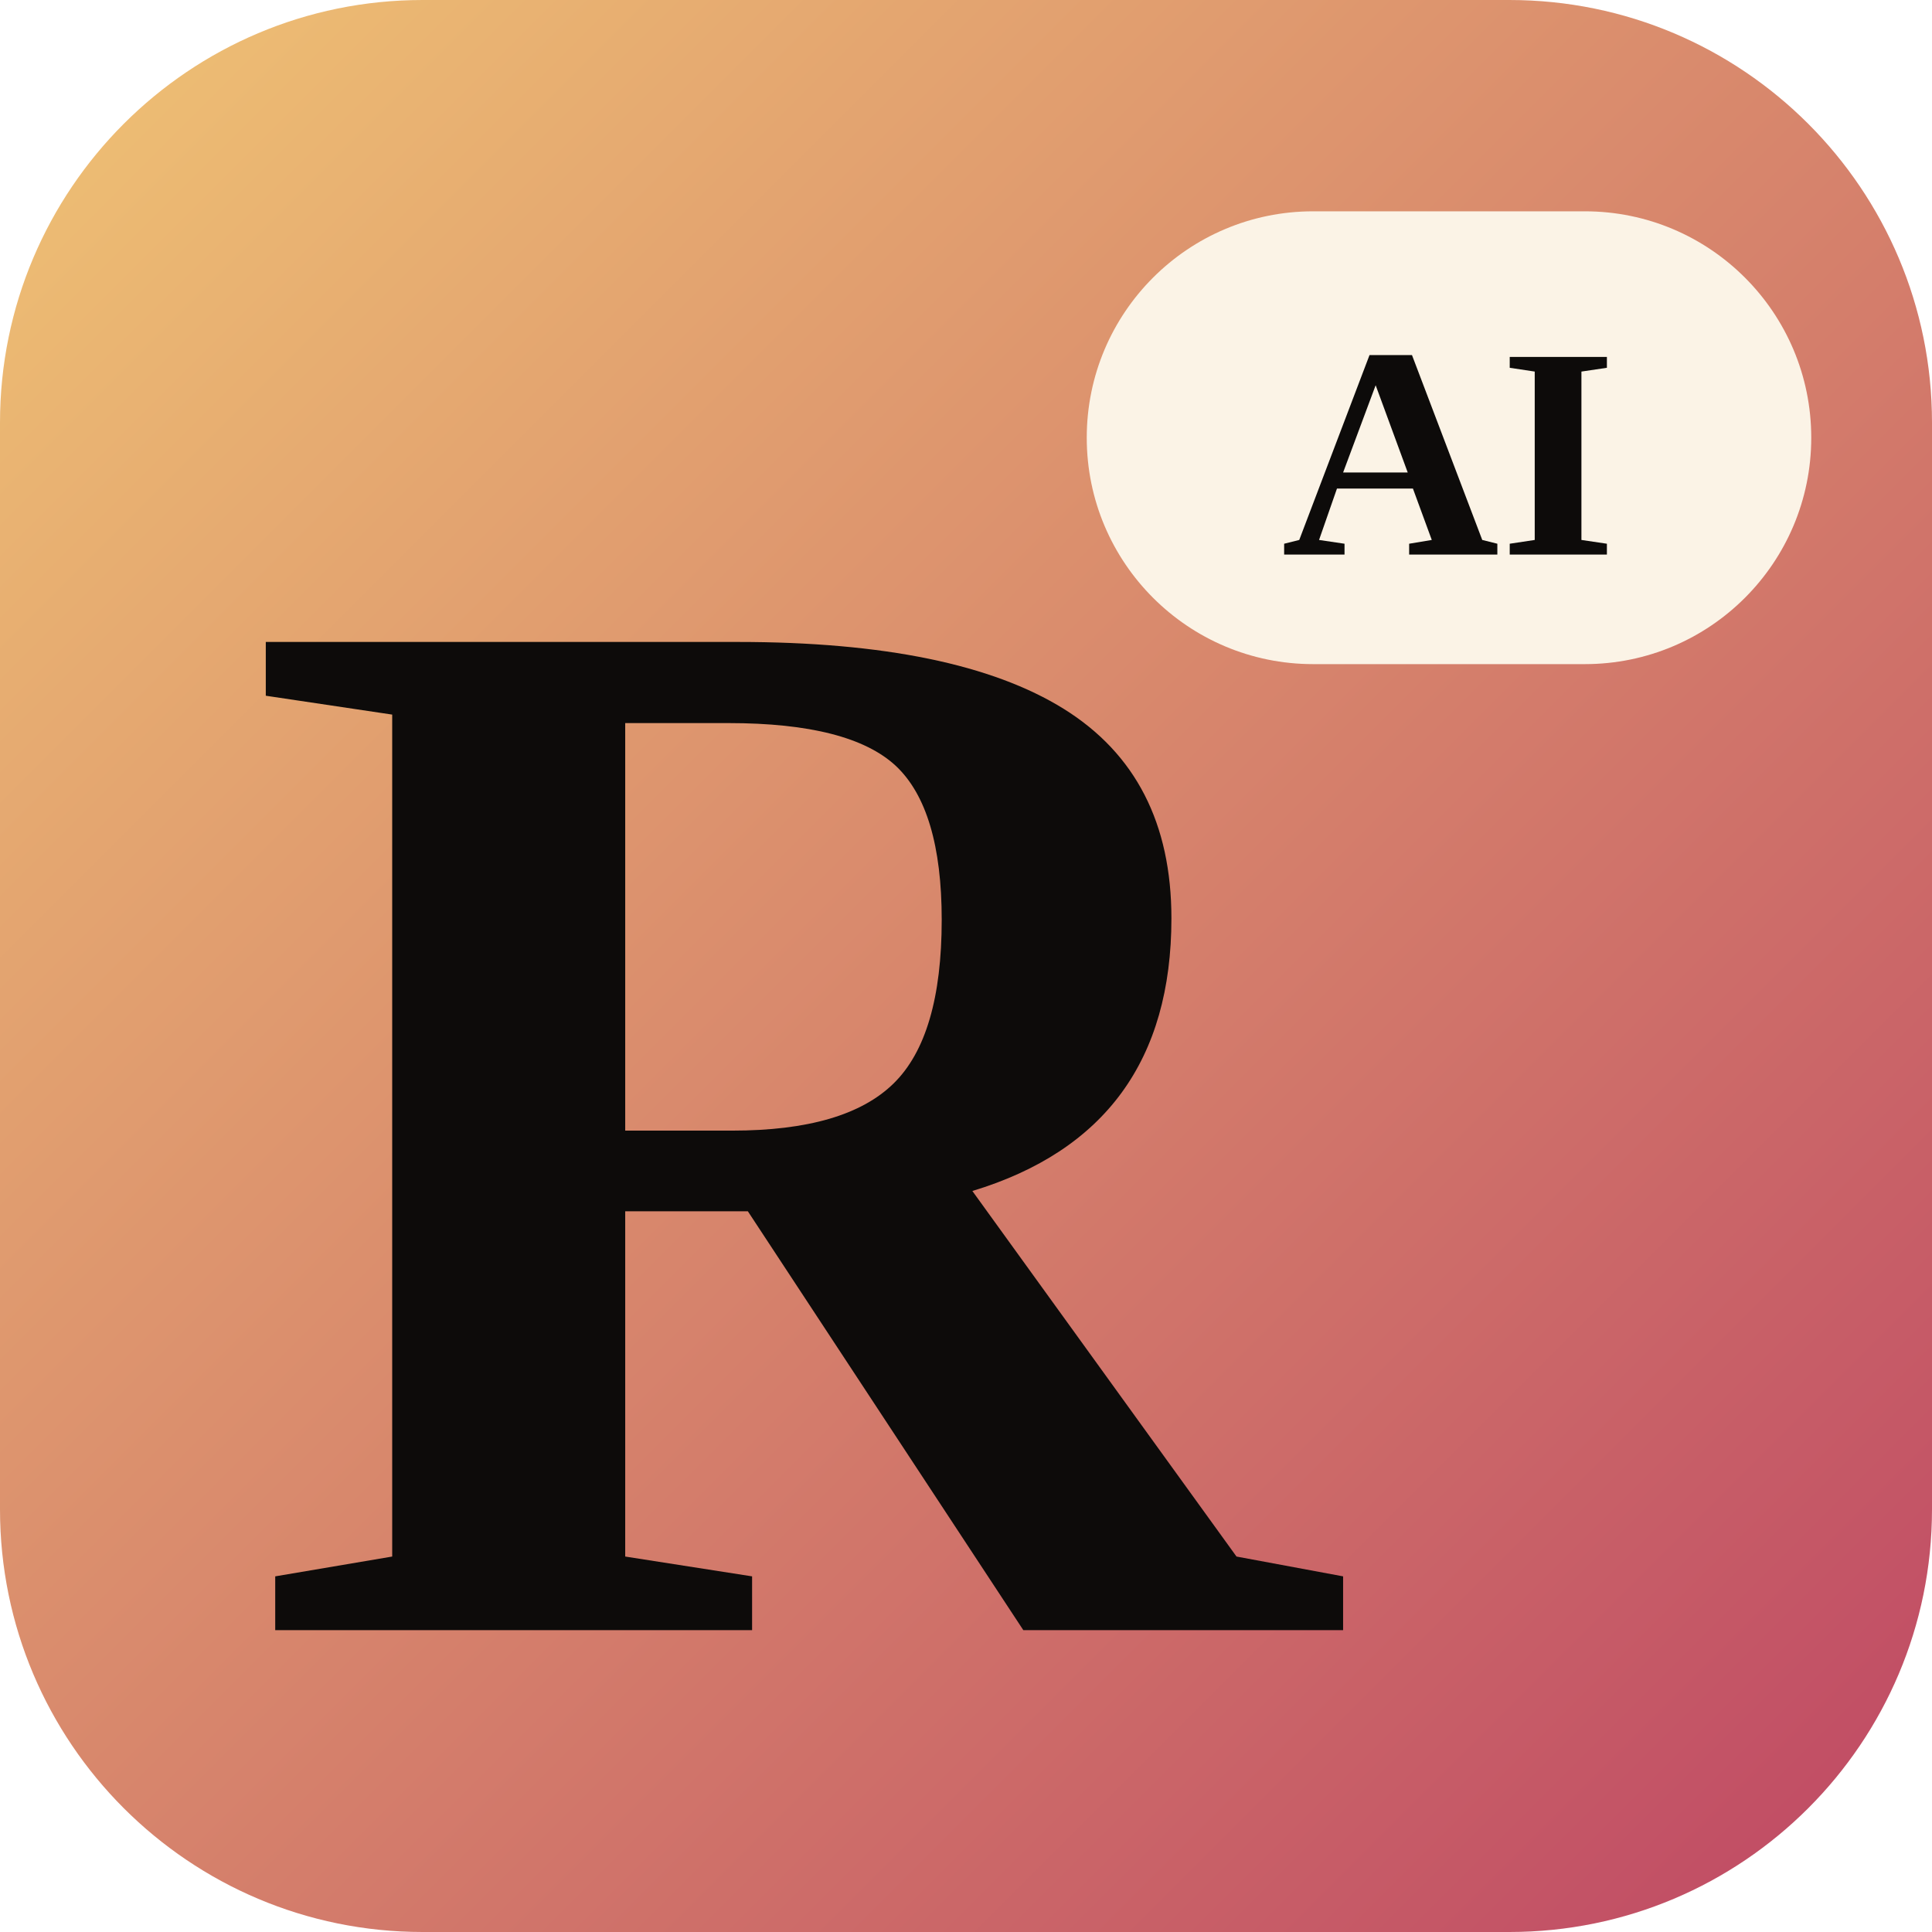
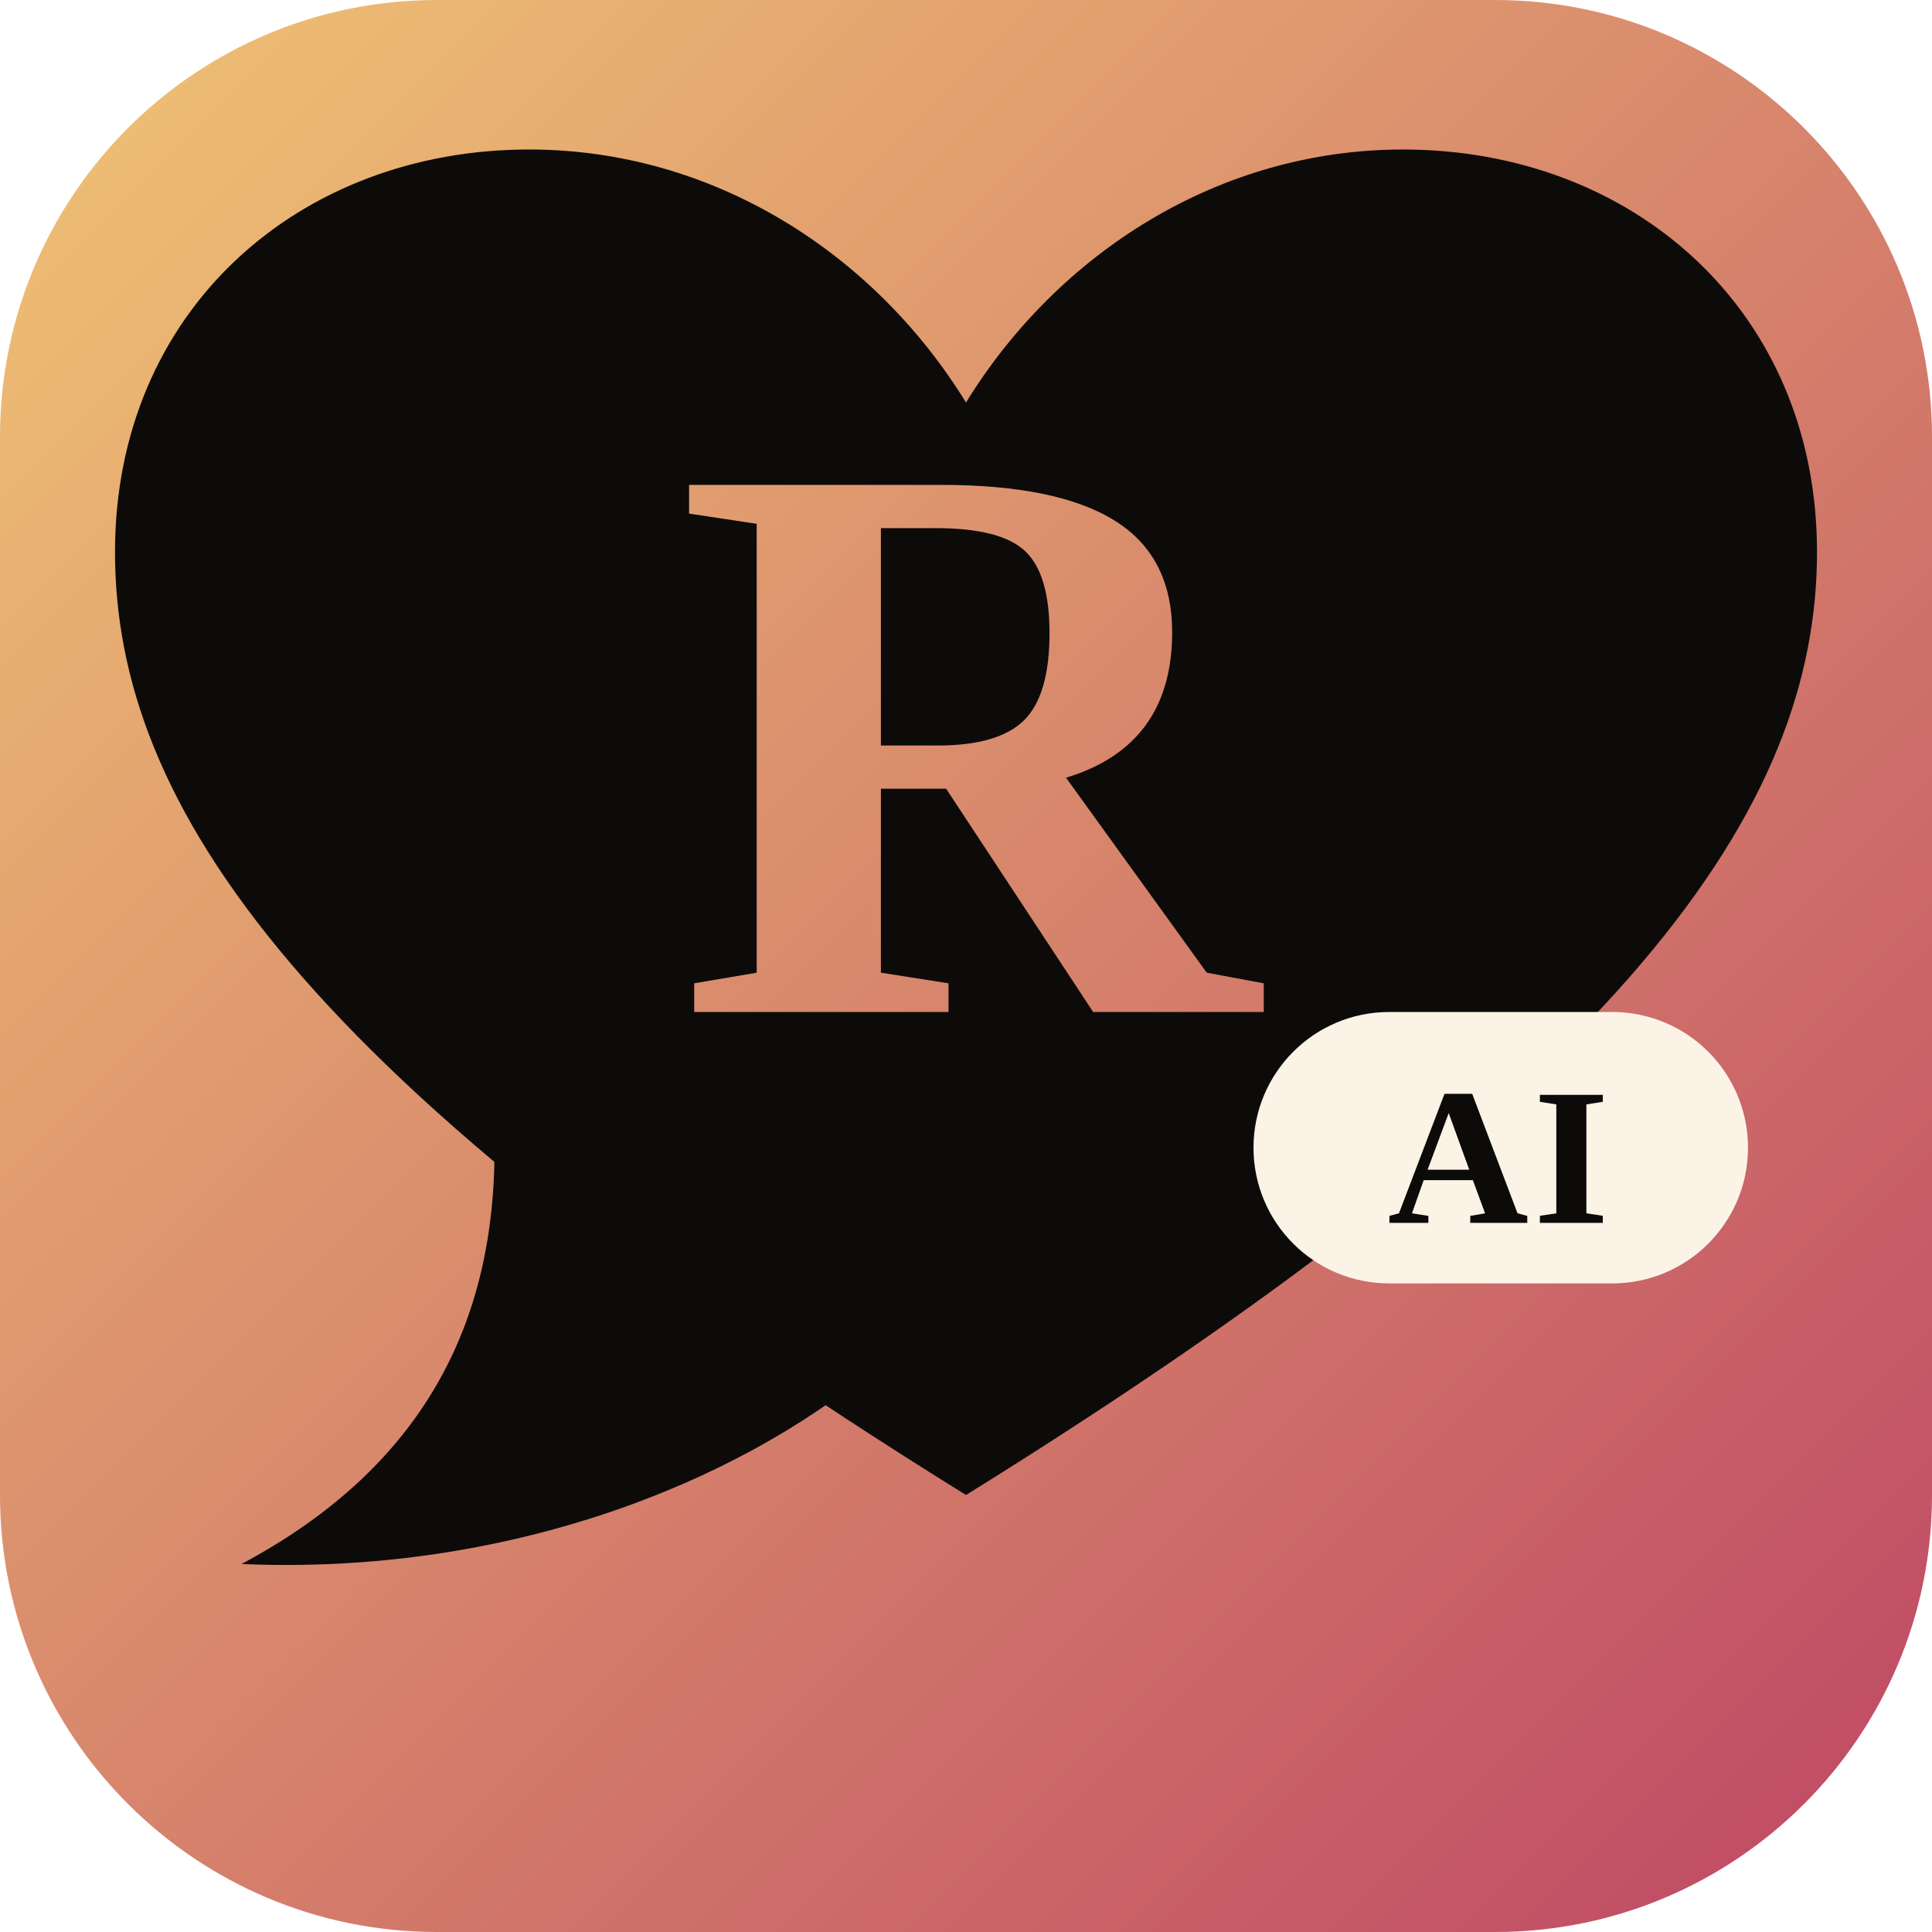
- <svg xmlns="http://www.w3.org/2000/svg" viewBox="0 0 64 64">
+ <svg xmlns="http://www.w3.org/2000/svg" viewBox="120 150 840 840" width="840" height="840">
  <defs>
-     <linearGradient id="g" x1="0%" y1="0%" x2="100%" y2="100%">
-       <stop offset="0%" stop-color="rgb(240,196,116)" />
-       <stop offset="100%" stop-color="rgb(190,70,100)" />
+     <linearGradient id="g" gradientUnits="userSpaceOnUse" x1="120" y1="150" x2="960" y2="990">
+       <stop offset="0" stop-color="rgb(240,196,116)" />
+       <stop offset="1" stop-color="rgb(190,70,100)" />
    </linearGradient>
  </defs>
-   <rect width="64" height="64" rx="14" fill="url(#g)" />
-   <text x="26" y="54" font-family="Georgia, 'Times New Roman', serif" font-weight="700" font-size="50" text-anchor="middle" fill="#0d0b0a">R</text>
-   <rect x="36" y="7" width="24" height="15" rx="7.5" fill="#fbf3e6" />
-   <text x="48" y="15" font-family="Georgia, 'Times New Roman', serif" font-weight="700" font-size="10" text-anchor="middle" dominant-baseline="central" fill="#0d0b0a">AI</text>
+   <rect x="120" y="150" width="840" height="840" rx="190" fill="url(#g)" />
+   <g fill="#0d0b0a">
+     <path d="M540 800 C250 620 170 500 170 390 C170 285 250 215 350 215 C430 215 500 260 540 325 C580 260 650 215 730 215 C830 215 910 285 910 390 C910 500 830 620 540 800 Z" />
+     <path d="M335 650 C335 730 300 790 225 830 C340 835 440 795 500 745 Z" />
+   </g>
+   <path fill="url(#g)" d="M503 492.93V572.91L532.395 577.524V590.0H421.824V577.524L448.997 572.91V377.744L419.602 373.301V360.825H529.148Q579.734 360.825 604.685 376.377Q629.636 391.929 629.636 424.912Q629.636 474.131 583.494 488.145L644.675 572.91L669.456 577.524V590.0H595.286L531.37 492.93ZM576.316 425.254Q576.316 399.619 565.72 389.622Q555.125 379.624 526.926 379.624H503V474.131H527.781Q554.099 474.131 565.208 463.193Q576.316 452.256 576.316 425.254Z" />
+   <rect x="665" y="590" width="215" height="118" rx="59" fill="#fbf3e6" />
+   <path fill="#0d0b0a" d="M741.032 678.649V681.679H724.099V678.649L728.249 677.529L748.046 625.566H760.083L779.797 677.529L784.03 678.649V681.679H759.252V678.649L765.686 677.529L760.373 663.127H738.999L733.894 677.529ZM749.873 633.95 740.7 658.562H758.796ZM809.729 677.529 816.868 678.608V681.679H789.517V678.608L796.655 677.529V630.173L789.517 629.052V626.022H816.868V629.052L809.729 630.173Z" />
</svg>
